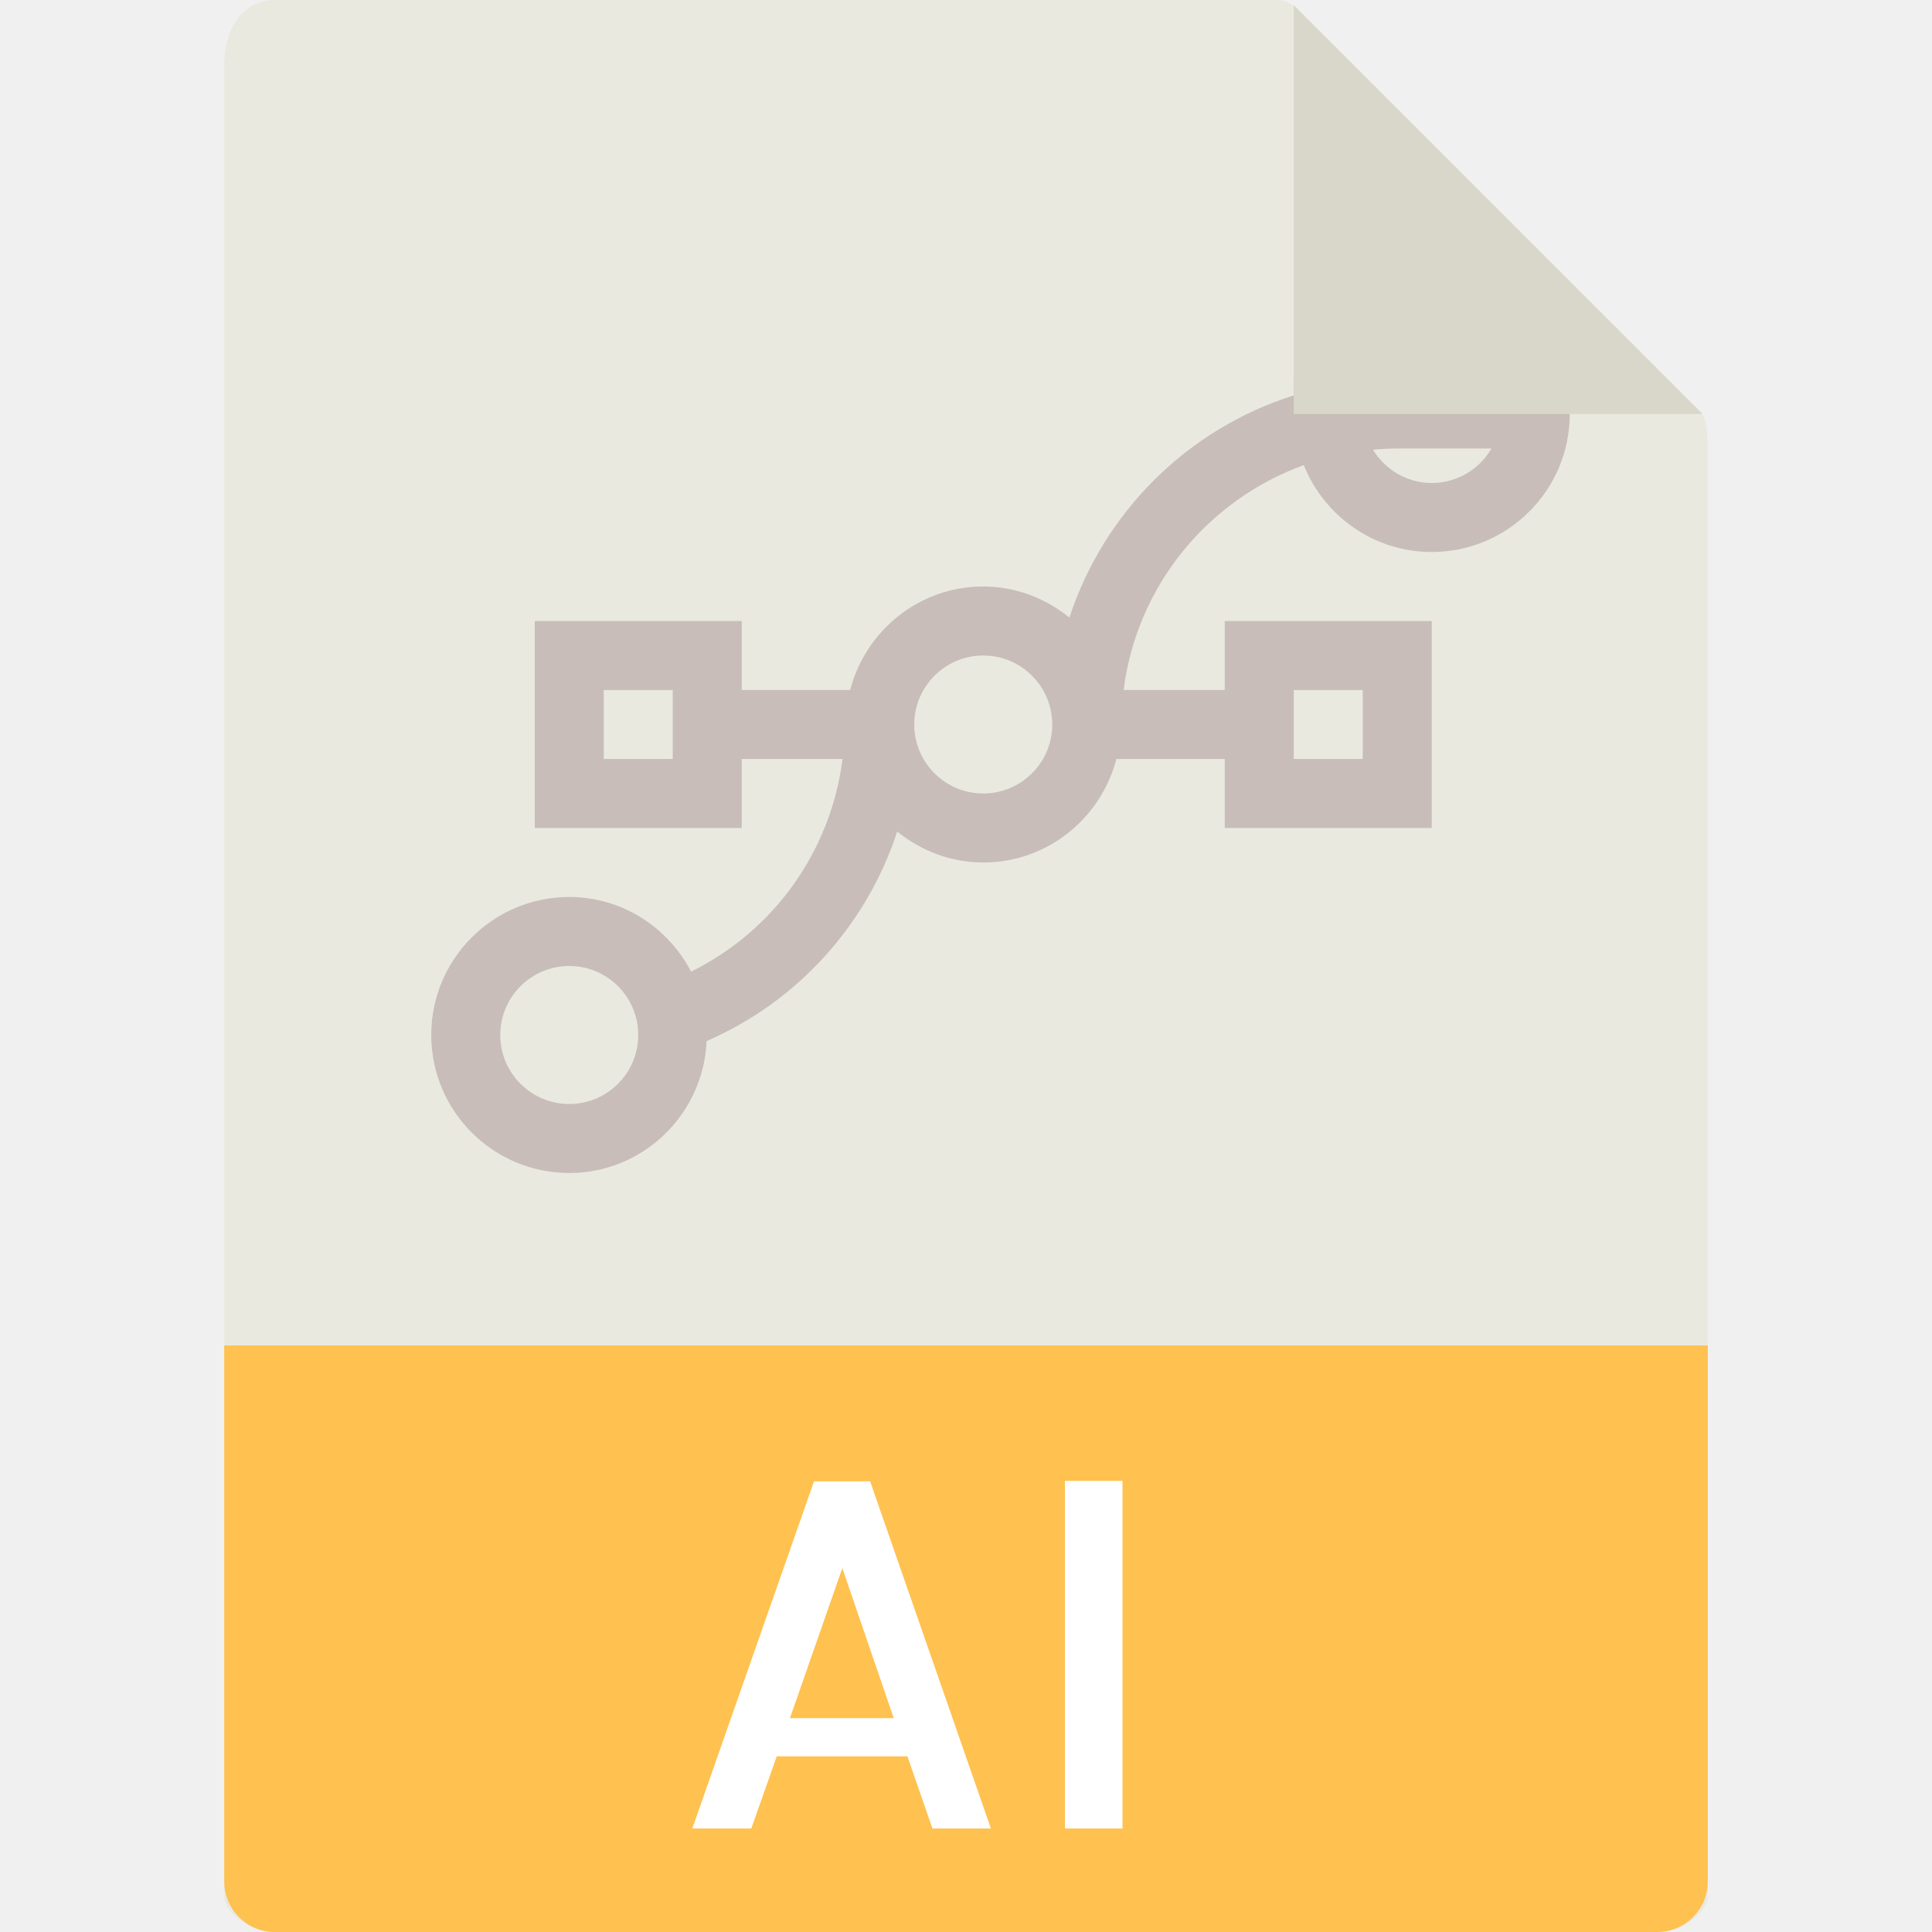
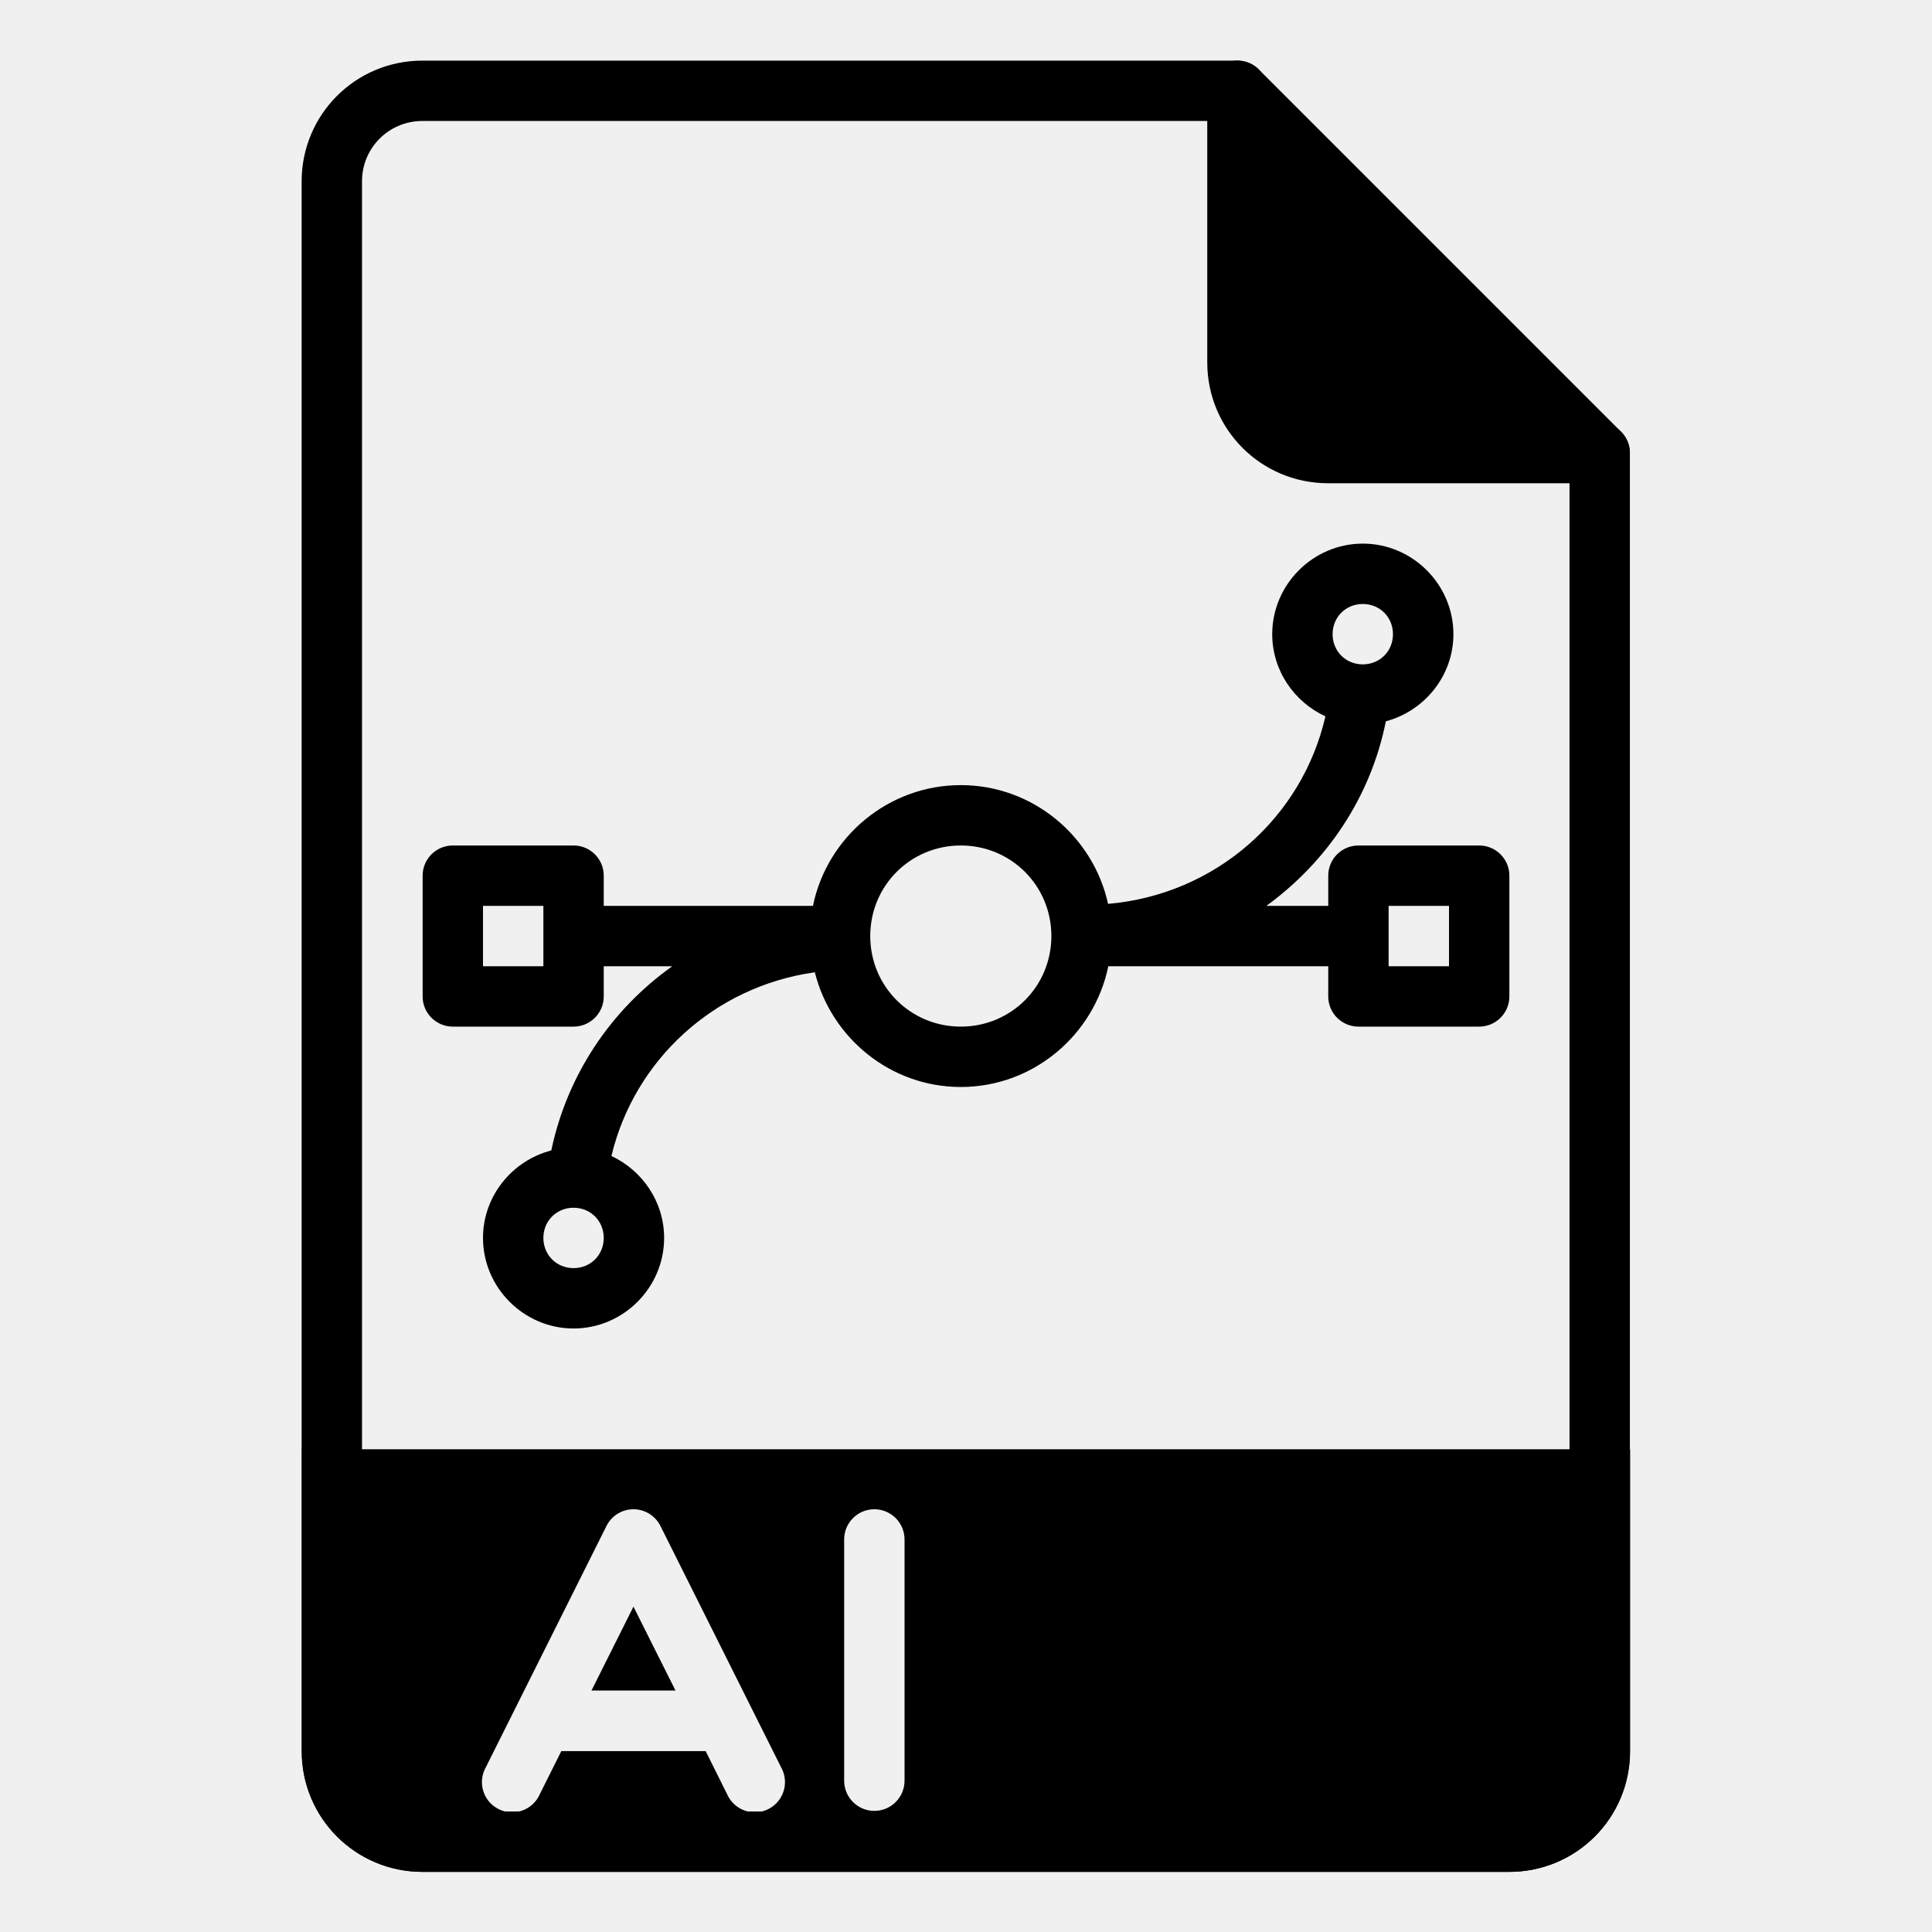
- <svg xmlns="http://www.w3.org/2000/svg" version="1.1" id="Capa_1" x="0px" y="0px" viewBox="0 0 56 56" style="enable-background:new 0 0 56 56;" xml:space="preserve">
-   <g>
-     <path style="fill:#E9E9E0;" d="M36.985,0H7.963C7.155,0,6.5,0.655,6.5,1.926V55c0,0.345,0.655,1,1.463,1h40.074   c0.808,0,1.463-0.655,1.463-1V12.978c0-0.696-0.093-0.92-0.257-1.085L37.607,0.257C37.442,0.093,37.218,0,36.985,0z" />
-     <path style="fill:#FFC14F;" d="M48.037,56H7.963C7.155,56,6.5,55.345,6.5,54.537V39h43v15.537C49.5,55.345,48.845,56,48.037,56z" />
-     <g>
-       <path style="fill:#FFFFFF;" d="M20.067,53l3.527-10.063h1.627L28.722,53h-1.695l-0.725-2.092h-3.787L21.776,53H20.067z     M22.897,49.801h3.008l-1.49-4.348L22.897,49.801z" />
-       <path style="fill:#FFFFFF;" d="M32.536,53h-1.668V42.924h1.668V53z" />
-     </g>
-     <path style="fill:#C8BDB8;" d="M37.5,11v0.461c-3.071,0.968-5.503,3.382-6.502,6.44C30.311,17.346,29.45,17,28.5,17   c-1.859,0-3.411,1.28-3.858,3H21.5v-2h-6v6h6v-2h2.921c-0.336,2.663-1.985,4.978-4.389,6.163C19.364,26.884,18.04,26,16.5,26   c-2.206,0-4,1.794-4,4s1.794,4,4,4c2.146,0,3.888-1.702,3.982-3.825c2.655-1.151,4.647-3.387,5.524-6.073   C26.692,24.655,27.552,25,28.5,25c1.859,0,3.411-1.28,3.858-3H35.5v2h6v-6h-6v2h-2.931c0.379-3.019,2.444-5.514,5.222-6.518   C38.383,14.955,39.818,16,41.5,16c2.206,0,4-1.794,4-4v-1H37.5z M19.5,22h-2v-2h2V22z M16.5,32c-1.103,0-2-0.897-2-2s0.897-2,2-2   s2,0.897,2,2S17.603,32,16.5,32z M37.5,20h2v2h-2V20z M28.5,23c-1.103,0-2-0.897-2-2s0.897-2,2-2s2,0.897,2,2S29.603,23,28.5,23z    M41.5,14c-0.723,0-1.353-0.389-1.704-0.964C40.028,13.015,40.262,13,40.5,13h2.731C42.886,13.597,42.239,14,41.5,14z" />
-     <polygon style="fill:#D9D7CA;" points="37.5,0.151 37.5,12 49.349,12  " />
+ <svg xmlns="http://www.w3.org/2000/svg" width="32" height="32" viewBox="0 0 32 32">
+   <g transform="translate(0 -1020.362)">
+     <path fill="none" stroke="#000" stroke-linecap="round" stroke-linejoin="round" d="m 26.496,1027.866 0,21.5 c 0,0.831 -0.669,1.5 -1.5,1.5 l -18,0 c -0.831,0 -1.5,-0.669 -1.5,-1.5 l 0,-26 c 0,-0.831 0.669,-1.5 1.5,-1.5 l 13.5,0 z" />
+     <path d="M 5 24.004 L 5 26.004 L 5 28.004 L 5 29.004 C 5 30.112 5.892 31.004 7 31.004 L 25 31.004 C 26.108 31.004 27 30.112 27 29.004 L 27 28.004 L 27 26.004 L 27 24.004 L 25 24.004 L 7 24.004 L 5 24.004 z M 10.496 24.998 A 0.5 0.5 0 0 1 10.939 25.275 L 12.939 29.275 A 0.5 0.5 0 1 1 12.045 29.721 L 11.688 29.004 L 9.297 29.004 L 8.939 29.721 A 0.5 0.5 0 1 1 8.045 29.275 L 10.045 25.275 A 0.5 0.5 0 0 1 10.496 24.998 z M 14.475 24.998 A 0.5 0.5 0 0 1 14.982 25.504 L 14.982 29.494 A 0.5 0.5 0 1 1 13.982 29.494 L 13.982 25.504 A 0.5 0.5 0 0 1 14.475 24.998 z M 10.492 26.611 L 9.797 28 L 11.188 28 L 10.492 26.611 z " transform="translate(0 1020.362)" />
+     <path stroke="#000" stroke-linecap="round" stroke-linejoin="round" d="m 26.496,1027.866 -4.5,0 c -0.831,0 -1.5,-0.669 -1.5,-1.5 l 0,-4.5" />
+     <path style="line-height:normal;text-indent:0;text-align:start;text-decoration-line:none;text-decoration-style:solid;text-decoration-color:#000;text-transform:none;block-progression:tb;isolation:auto;mix-blend-mode:normal" d="m 22.572,1029.366 c -0.823,0 -1.5,0.677 -1.5,1.5 3e-6,0.602 0.364,1.123 0.881,1.361 -0.385,1.681 -1.819,2.952 -3.6,3.106 -0.246,-1.121 -1.247,-1.967 -2.439,-1.967 -1.204,0 -2.216,0.862 -2.449,2 l -3.465,0 0,-0.5 a 0.5,0.5 0 0 0 -0.5,-0.5 l -2,0 a 0.5,0.5 0 0 0 -0.5,0.5 l 0,2 a 0.5,0.5 0 0 0 0.5,0.5 l 2,0 a 0.5,0.5 0 0 0 0.5,-0.5 l 0,-0.5 1.135,0 c -1.014,0.721 -1.74,1.797 -2.004,3.051 -0.646,0.167 -1.131,0.754 -1.131,1.449 5.1e-6,0.823 0.677,1.5 1.5,1.5 0.823,0 1.5,-0.677 1.5,-1.5 -4e-6,-0.599 -0.361,-1.118 -0.873,-1.357 0.381,-1.592 1.704,-2.809 3.369,-3.043 0.272,1.086 1.251,1.9 2.418,1.9 1.203,0 2.209,-0.864 2.443,-2 l 3.643,0 0,0.5 a 0.5,0.5 0 0 0 0.5,0.5 l 2,0 a 0.5,0.5 0 0 0 0.5,-0.5 l 0,-2 a 0.5,0.5 0 0 0 -0.5,-0.5 l -2,0 a 0.5,0.5 0 0 0 -0.5,0.5 l 0,0.5 -1.025,0 c 1,-0.727 1.728,-1.799 1.979,-3.057 0.64,-0.171 1.119,-0.753 1.119,-1.443 -5e-6,-0.823 -0.677,-1.5 -1.5,-1.5 z m 0,1 c 0.282,0 0.5,0.218 0.5,0.5 -2e-6,0.282 -0.218,0.5 -0.5,0.5 -0.282,0 -0.5,-0.218 -0.5,-0.5 1e-6,-0.282 0.218,-0.5 0.5,-0.5 z m -6.658,4 c 0.834,0 1.5,0.666 1.5,1.5 1.3e-5,0.834 -0.666,1.5 -1.5,1.5 -0.834,0 -1.5,-0.666 -1.5,-1.5 3.1e-5,-0.834 0.666,-1.5 1.5,-1.5 z m -7.914,1 1,0 0,1 -1,0 0,-1 z m 15,0 1,0 0,1 -1,0 0,-1 z m -13.5,5 c 0.282,0 0.5,0.218 0.5,0.5 -1.7e-6,0.282 -0.218,0.5 -0.5,0.5 -0.282,0 -0.5,-0.218 -0.5,-0.5 1.7e-6,-0.282 0.218,-0.5 0.5,-0.5 z" color="#000" font-family="sans-serif" font-weight="400" overflow="visible" white-space="normal" />
  </g>
-   <g>
- </g>
-   <g>
- </g>
-   <g>
- </g>
-   <g>
- </g>
-   <g>
- </g>
-   <g>
- </g>
-   <g>
- </g>
-   <g>
- </g>
-   <g>
- </g>
-   <g>
- </g>
-   <g>
- </g>
-   <g>
- </g>
-   <g>
- </g>
-   <g>
- </g>
-   <g>
- </g>
</svg>
